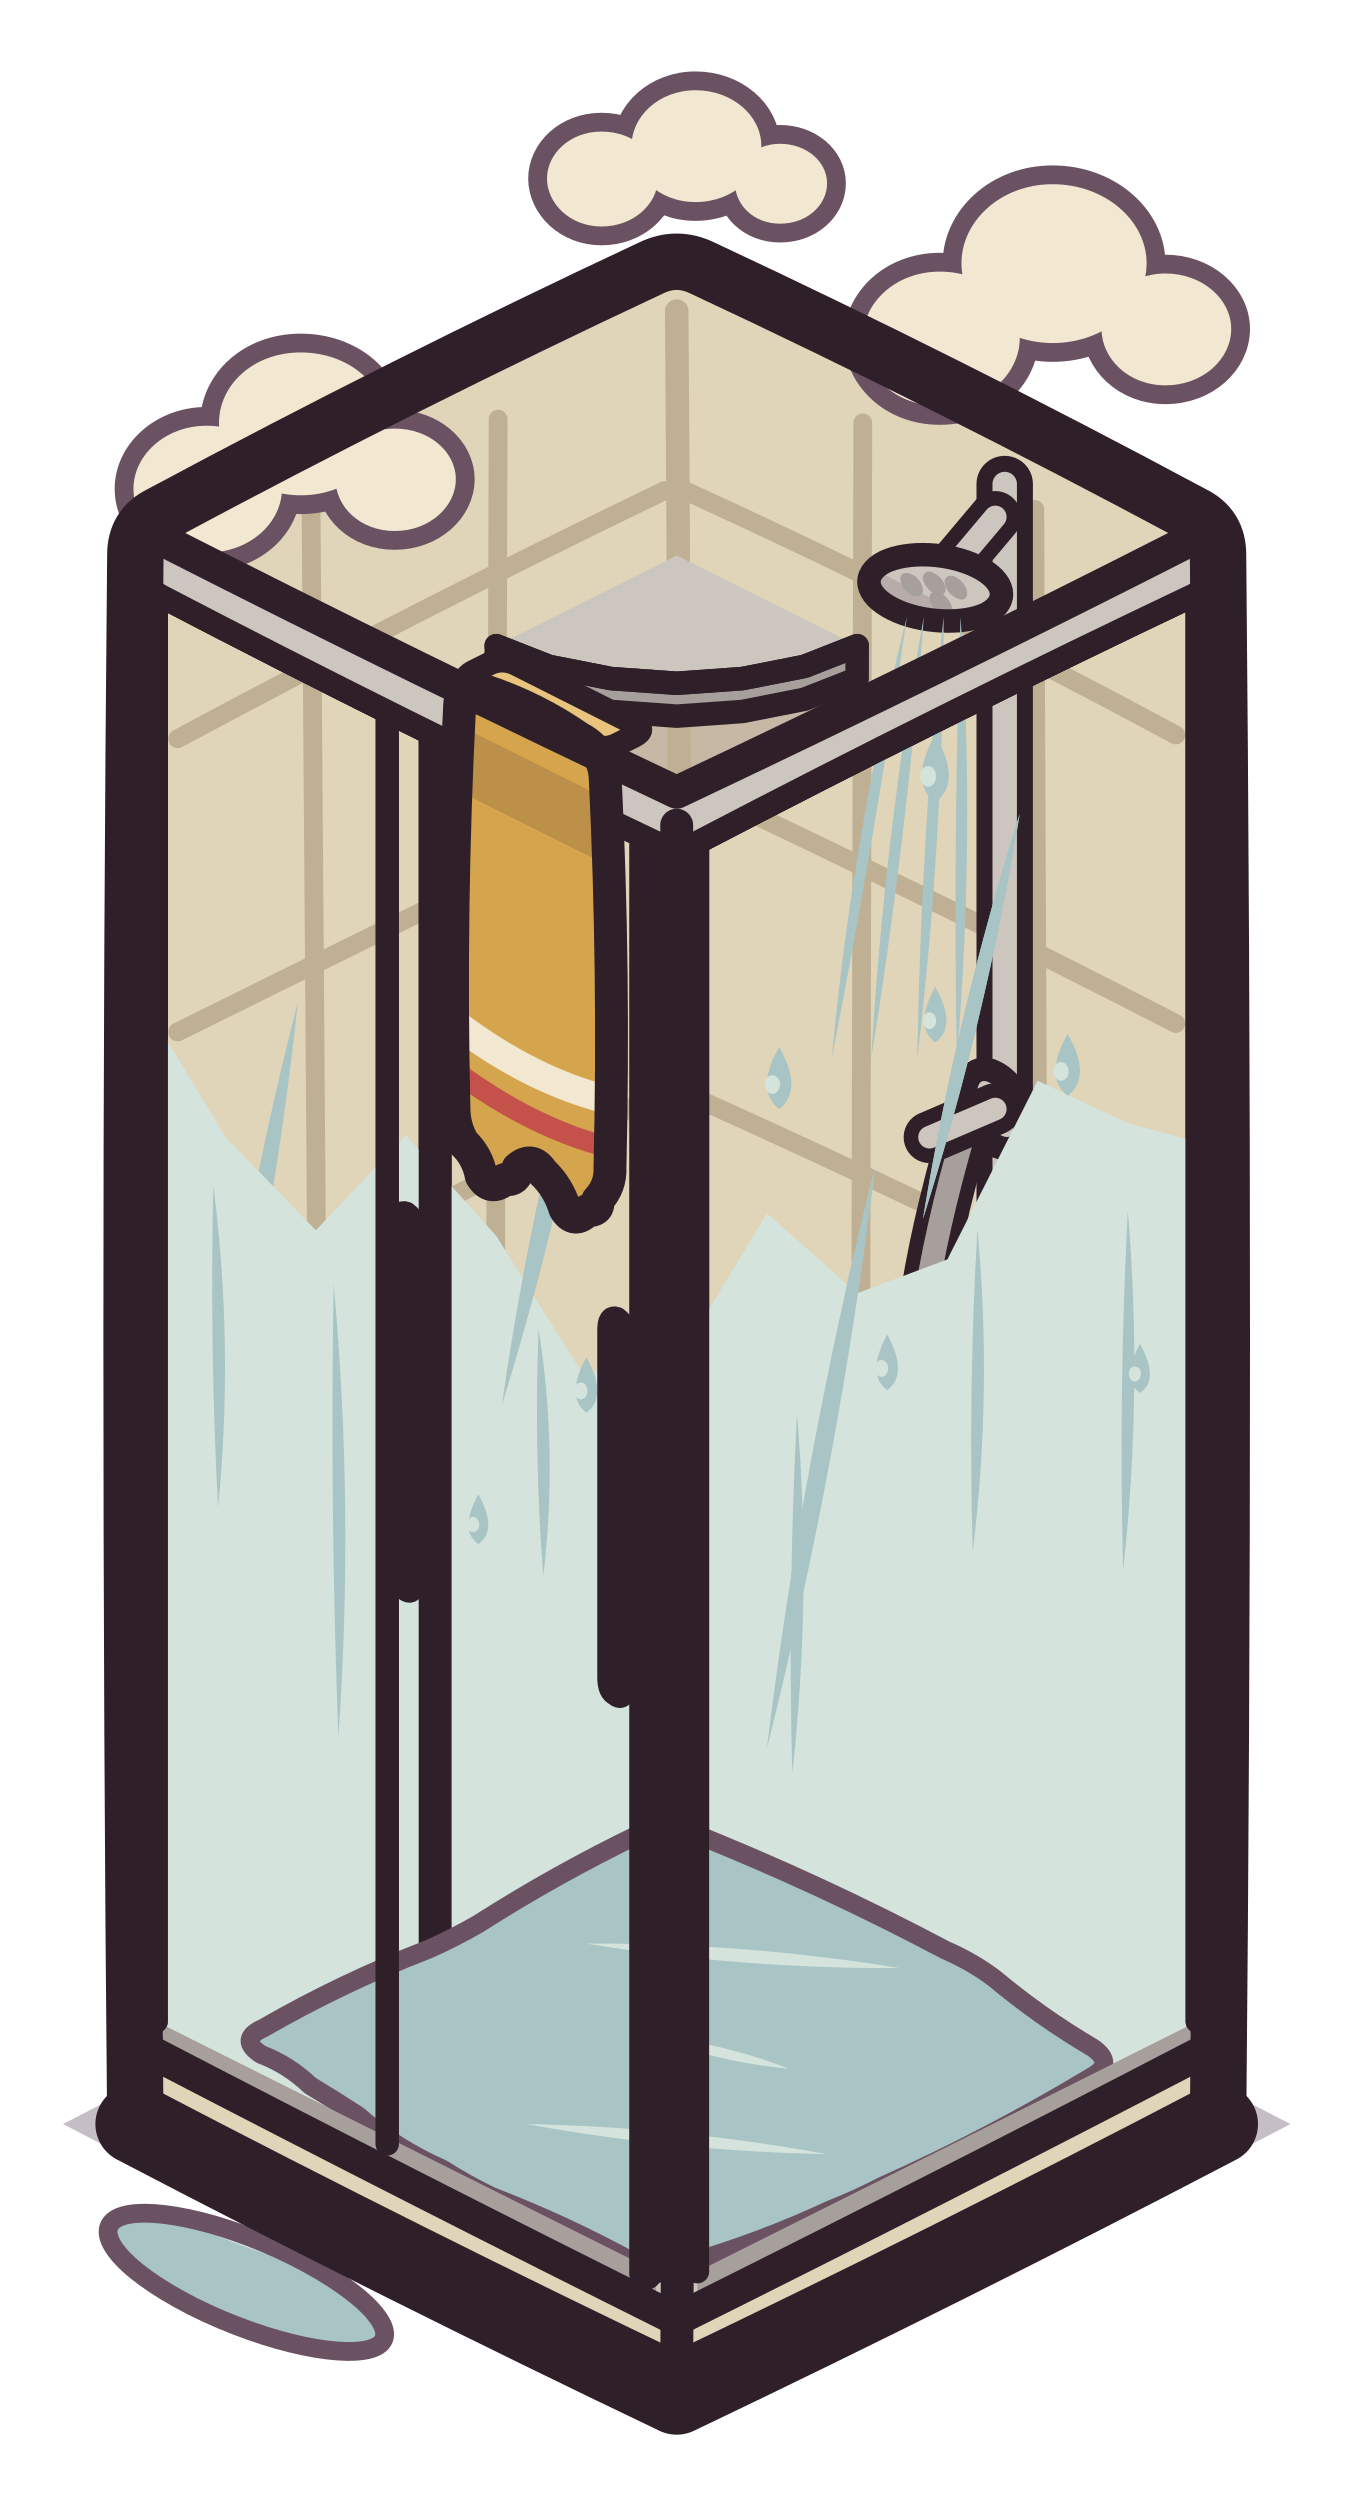
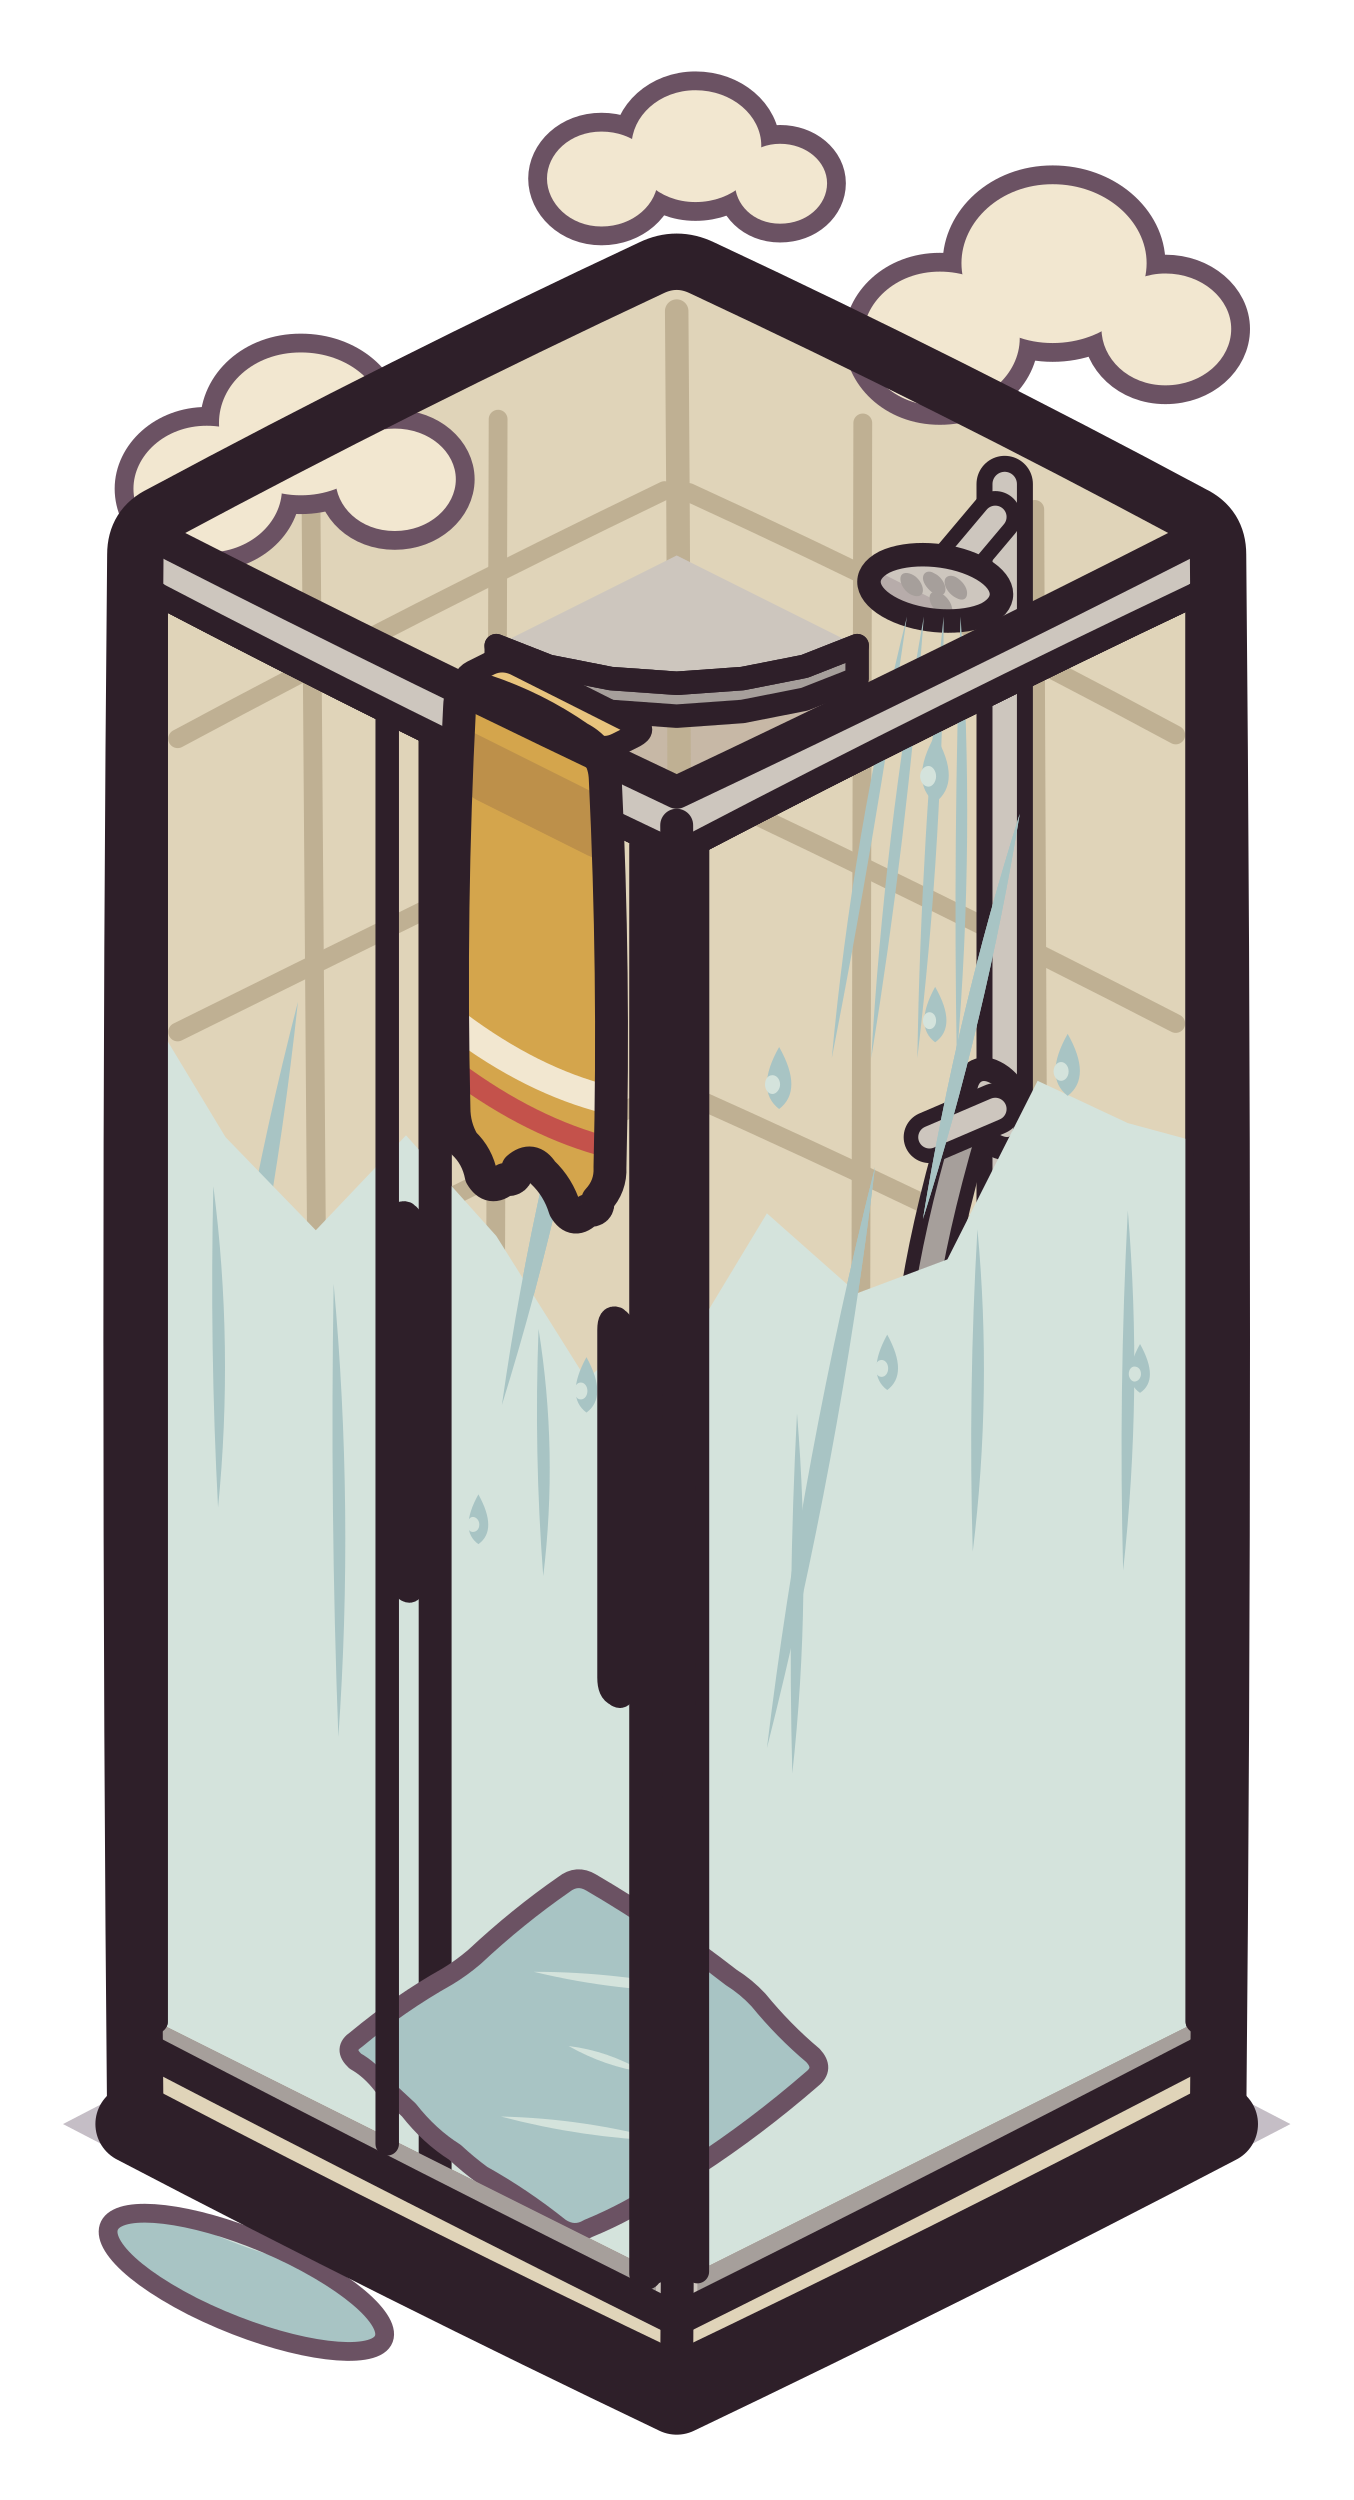
<svg xmlns="http://www.w3.org/2000/svg" viewBox="0 0 144 266" width="144" height="266">
  <g id="p-shadow">
    <path d="M72 193.4Q104.9 209.1 137.3 226Q104.9 242.9 72 258.6Q39.1 242.9 6.7 226Q39.1 209.1 72 193.4Z" fill="#3f2541" fill-opacity="0.3" />
  </g>
  <g id="p-interior">
    <path d="M74.7 28.5Q101.2 40.9 126.9 54.7Q129.6 56 129.6 59Q130.4 142.5 129.6 226Q101.1 240.9 72 254.8Q42.9 240.9 14.4 226Q13.6 142.5 14.4 59Q14.4 56 17.1 54.7Q42.8 40.9 69.3 28.5Q72 27.2 74.7 28.5Z" fill="#e0d4b9" />
    <path d="M16.3 219L16.3 208L32.3 196L51.5 189.4L72 175.1L86.1 185.2L105.3 190.8L127.7 205L127.7 219L72 191.1Z" fill="#3f2541" fill-opacity="0.16" />
    <path d="M74.7 63.5L88.5 70.4Q91.2 71.7 89.2 74L81.6 82.7Q79.7 85 76.7 85L75 85.1Q72 85.1 69 85.1L67.3 85Q64.3 85 62.4 82.7L54.8 74Q52.8 71.7 55.5 70.4L69.3 63.5Q72 62.1 74.7 63.5Z" fill="#3f2541" fill-opacity="0.16" />
    <path d="M73.3 148.2Q99.3 160.2 125.1 173.1" fill="none" stroke="#bfb093" stroke-width="2" stroke-linecap="round" stroke-linejoin="round" />
    <path d="M70.7 147.3Q44.9 160.8 18.9 173.3" fill="none" stroke="#bfb093" stroke-width="2" stroke-linecap="round" stroke-linejoin="round" />
    <path d="M73.3 116.5Q99.4 128.2 125.1 141.3" fill="none" stroke="#bfb093" stroke-width="2" stroke-linecap="round" stroke-linejoin="round" />
    <path d="M70.7 116.1Q44.9 128.9 18.9 141.8" fill="none" stroke="#bfb093" stroke-width="2" stroke-linecap="round" stroke-linejoin="round" />
    <path d="M73.3 83.4Q99.5 95.7 125.1 108.9" fill="none" stroke="#bfb093" stroke-width="2" stroke-linecap="round" stroke-linejoin="round" />
    <path d="M70.7 84.4Q44.9 96.9 18.9 109.8" fill="none" stroke="#bfb093" stroke-width="2" stroke-linecap="round" stroke-linejoin="round" />
    <path d="M73.3 52.4Q99.5 64.4 125.1 78.2" fill="none" stroke="#bfb093" stroke-width="2" stroke-linecap="round" stroke-linejoin="round" />
    <path d="M70.7 52.2Q44.6 64.8 18.9 78.6" fill="none" stroke="#bfb093" stroke-width="2" stroke-linecap="round" stroke-linejoin="round" />
    <path d="M91.5 180.9L91.8 45" fill="none" stroke="#bfb093" stroke-width="2" stroke-linecap="round" stroke-linejoin="round" />
    <path d="M110.7 190.5L110.1 54.2" fill="none" stroke="#bfb093" stroke-width="2" stroke-linecap="round" stroke-linejoin="round" />
    <path d="M52.6 180.8L53 44.6" fill="none" stroke="#bfb093" stroke-width="2" stroke-linecap="round" stroke-linejoin="round" />
    <path d="M34.1 190.1L33.1 54.6" fill="none" stroke="#bfb093" stroke-width="2" stroke-linecap="round" stroke-linejoin="round" />
    <path d="M72 33.1Q72.6 109.1 72 188.1" fill="none" stroke="#bfb093" stroke-width="2.5" stroke-linecap="round" stroke-linejoin="round" />
    <path d="M73.8 28.1L129.6 56L127.7 57L72 29.1L16.3 57L14.4 56L70.2 28.1Q72 27.2 73.8 28.1Z" fill="#f2e9d4" />
  </g>
  <g id="p-riser">
    <path d="M102.7 120C93.8 150.4 98.2 161.9 105.9 146" fill="none" stroke="#2e1f29" stroke-width="5.5" stroke-linecap="round" stroke-linejoin="round" />
    <path d="M102.7 120C93.8 150.4 98.2 161.9 105.9 146" fill="none" stroke="#a69f9b" stroke-width="2.5" stroke-linecap="round" stroke-linejoin="round" />
    <path d="M106.9 147.5L106.9 51.5" fill="none" stroke="#2e1f29" stroke-width="6" stroke-linecap="round" stroke-linejoin="round" />
    <path d="M106.9 147.5L106.9 51.5" fill="none" stroke="#cdc6be" stroke-width="2.6" stroke-linecap="round" stroke-linejoin="round" />
    <path d="M109.1 119.6C109.1 117.4 107.7 115 105.9 114.1C104.2 113.2 102.7 114.2 102.7 116.4C102.7 118.6 104.2 121 105.9 121.9C107.7 122.8 109.1 121.8 109.1 119.6Z" fill="#cdc6be" />
    <path d="M109.1 119.6C109.1 117.4 107.7 115 105.9 114.1C104.2 113.2 102.7 114.2 102.7 116.4C102.7 118.6 104.2 121 105.9 121.9C107.7 122.8 109.1 121.8 109.1 119.6Z" fill="none" stroke="#2e1f29" stroke-width="2.5" stroke-linecap="round" stroke-linejoin="round" />
    <path d="M105.9 118L98.9 121" fill="none" stroke="#2e1f29" stroke-width="5.5" stroke-linecap="round" stroke-linejoin="round" />
    <path d="M105.9 118L98.9 121" fill="none" stroke="#cdc6be" stroke-width="2.4" stroke-linecap="round" stroke-linejoin="round" />
    <path d="M105.9 55L99.5 62.6" fill="none" stroke="#2e1f29" stroke-width="5.5" stroke-linecap="round" stroke-linejoin="round" />
    <path d="M105.9 55L99.5 62.6" fill="none" stroke="#cdc6be" stroke-width="2.4" stroke-linecap="round" stroke-linejoin="round" />
    <path d="M105 65.3C102.5 66.5 98 66.3 95 64.8C92 63.3 91.6 61.1 94.1 59.8C96.6 58.6 101 58.8 104 60.3C107 61.8 107.4 64 105 65.3Z" fill="#cdc6be" />
    <path d="M103.4 65.8C100.8 66.4 97.4 66 95 64.8C92.7 63.6 91.8 61.9 93 60.6Z" fill="#3f2541" fill-opacity="0.16" />
    <path d="M98.2 62.8C98.2 62.2 97.7 61.4 97 61.1C96.3 60.8 95.8 61 95.8 61.6C95.8 62.2 96.3 63 97 63.3C97.7 63.6 98.2 63.4 98.2 62.8Z" fill="#a69f9b" />
    <path d="M102.9 63.1C102.9 62.5 102.4 61.8 101.7 61.4C101.1 61.1 100.5 61.3 100.5 61.9C100.5 62.6 101.1 63.3 101.7 63.6C102.4 64 102.9 63.8 102.9 63.1Z" fill="#a69f9b" />
    <path d="M101.3 64.8C101.3 64.2 100.7 63.4 100.1 63.1C99.4 62.8 98.9 63 98.9 63.6C98.9 64.2 99.4 65 100.1 65.3C100.7 65.6 101.3 65.4 101.3 64.8Z" fill="#a69f9b" />
    <path d="M100.6 62.7C100.6 62.1 100.1 61.3 99.4 61C98.8 60.6 98.2 60.9 98.2 61.5C98.2 62.1 98.8 62.8 99.4 63.2C100.1 63.5 100.6 63.3 100.6 62.7Z" fill="#a69f9b" />
    <path d="M105 65.3C102.5 66.5 98 66.3 95 64.8C92 63.3 91.6 61.1 94.1 59.8C96.6 58.6 101 58.8 104 60.3C107 61.8 107.4 64 105 65.3Z" fill="none" stroke="#2e1f29" stroke-width="2.5" stroke-linecap="round" stroke-linejoin="round" />
  </g>
  <g id="p-shelf">
    <path d="M91.2 68.7L85.6 70.9L79 72.2L72 72.7L65 72.2L58.4 70.9L52.8 68.7L52.8 72.2L58.4 74.4L65 75.7L72 76.2L79 75.7L85.6 74.4L91.2 72.2Z" fill="#a69f9b" />
    <path d="M72 59.1L91.2 68.7L85.6 70.9L79 72.2L72 72.7L65 72.2L58.4 70.9L52.8 68.7Z" fill="#cdc6be" />
    <path d="M91.2 68.7L85.6 70.9L79 72.2L72 72.7L65 72.2L58.4 70.9L52.8 68.7" fill="none" stroke="#2e1f29" stroke-width="2.5" stroke-linecap="round" stroke-linejoin="round" />
    <path d="M91.2 68.7L85.6 70.9L79 72.2L72 72.7L65 72.2L58.4 70.9L52.8 68.7L52.8 72.2L58.4 74.4L65 75.7L72 76.2L79 75.7L85.6 74.4L91.2 72.2Z" fill="none" stroke="#2e1f29" stroke-width="2.5" stroke-linecap="round" stroke-linejoin="round" />
  </g>
  <g id="p-tray">
    <path d="M72 191.1L126.4 218.3L72 245.5L17.6 218.3L72 191.1Z" fill="#f2e9d4" />
    <path d="M72 191.1L126.4 218.3L120 221.5L72 197.5L24 221.5L17.6 218.3L72 191.1Z" fill="#3f2541" fill-opacity="0.16" />
    <path d="M63 217.4C61.3 218.2 58.1 218.1 56 217C53.9 216 53.6 214.4 55.4 213.5C57.1 212.6 60.3 212.8 62.4 213.8C64.5 214.9 64.8 216.5 63 217.4Z" fill="#a69f9b" />
    <path d="M58 213.9L62.3 216" fill="none" stroke="#716869" stroke-width="2" stroke-linecap="round" stroke-linejoin="round" />
    <path d="M57.1 214.4L61.3 216.5" fill="none" stroke="#716869" stroke-width="2" stroke-linecap="round" stroke-linejoin="round" />
    <path d="M56.1 214.9L60.4 217" fill="none" stroke="#716869" stroke-width="2" stroke-linecap="round" stroke-linejoin="round" />
    <path d="M63 217.4C61.3 218.2 58.1 218.1 56 217C53.9 216 53.6 214.4 55.4 213.5C57.1 212.6 60.3 212.8 62.4 213.8C64.5 214.9 64.8 216.5 63 217.4Z" fill="none" stroke="#2e1f29" stroke-width="2" stroke-linecap="round" stroke-linejoin="round" />
    <path d="M14.4 218Q43.4 232 72 246.8Q101 232.8 129.6 218L129.6 226Q101 240.8 72 254.8Q43 240.8 14.4 226L14.4 218Z" fill="#e0d4b9" />
  </g>
  <g id="p-dry" class="st-dry">
    <path d="M22.1 159.8Q24.9 132.9 31.7 106.6Q28.8 133.6 22.1 159.8Z" fill="#a8c4c4" />
    <path d="M25.3 179.4Q26.5 169.4 30.4 160Q29.2 170.1 25.3 179.4Z" fill="#a8c4c4" />
    <path d="M53.4 149.5Q56.9 124.8 64.3 101Q60.8 125.7 53.4 149.5Z" fill="#a8c4c4" />
    <path d="M81.6 186Q85.4 154.8 93.1 124.2Q89.3 155.5 81.6 186Z" fill="#a8c4c4" />
    <path d="M98.2 129.7Q101.8 107.8 108.5 86.6Q104.9 108.5 98.2 129.7Z" fill="#a8c4c4" />
    <path d="M14.4 56L72 84.8L72 90.8L14.4 62L14.4 56Z" fill="#cdc6be" />
    <path d="M72 84.8L129.6 56L129.6 62L72 90.8L72 84.8Z" fill="#cdc6be" />
    <path d="M14.4 214L72 242.8L72 246.8L14.4 218L14.4 214Z" fill="#a69f9b" />
    <path d="M72 242.8L129.6 214L129.6 218L72 246.8L72 242.8Z" fill="#a69f9b" />
    <path d="M14.4 56L16.6 57.1L16.6 219.1L14.4 218L14.4 56Z" fill="#cdc6be" />
    <path d="M127.4 57.1L129.6 56L129.6 218L127.4 219.1L127.4 57.1Z" fill="#cdc6be" />
    <path d="M69.8 83.7L72 84.8L74.2 83.7L74.2 245.7L72 246.8L69.8 245.7L69.8 83.7Z" fill="#cdc6be" />
    <path d="M16.6 63.1L16.6 215.1" fill="none" stroke="#2e1f29" stroke-width="2.5" stroke-linecap="round" stroke-linejoin="round" />
    <path d="M127.4 63.1L127.4 215.1" fill="none" stroke="#2e1f29" stroke-width="2.5" stroke-linecap="round" stroke-linejoin="round" />
    <path d="M69.8 89.7L69.8 241.7" fill="none" stroke="#2e1f29" stroke-width="2.5" stroke-linecap="round" stroke-linejoin="round" />
    <path d="M74.2 89.7L74.2 241.7" fill="none" stroke="#2e1f29" stroke-width="2.5" stroke-linecap="round" stroke-linejoin="round" />
    <path d="M16.3 63Q42.9 76.9 70.1 89.8" fill="none" stroke="#2e1f29" stroke-width="2.5" stroke-linecap="round" stroke-linejoin="round" />
    <path d="M73.9 89.8Q100.5 75.9 127.7 63" fill="none" stroke="#2e1f29" stroke-width="2.5" stroke-linecap="round" stroke-linejoin="round" />
    <path d="M46.3 78.7L46.3 230.7" fill="none" stroke="#2e1f29" stroke-width="3.5" stroke-linecap="round" stroke-linejoin="round" />
    <path d="M15.9 63.5L15.9 215.5" fill="none" stroke="#2e1f29" stroke-width="2.5" stroke-linecap="round" stroke-linejoin="round" />
    <path d="M43.2 129.1L43.3 129.2Q44 129.6 44 131.1L44 168.1Q44 169.6 43.3 169.2L43.2 169.1Q42.4 168.8 42.4 167.3L42.4 130.3Q42.4 128.8 43.2 129.1Z" fill="#cdc6be" />
    <path d="M43.2 129.1L43.3 129.2Q44 129.6 44 131.1L44 168.1Q44 169.6 43.3 169.2L43.2 169.1Q42.4 168.8 42.4 167.3L42.4 130.3Q42.4 128.8 43.2 129.1Z" fill="none" stroke="#2e1f29" stroke-width="2.5" stroke-linecap="round" stroke-linejoin="round" />
  </g>
  <g id="p-running" class="st-running">
    <path d="M96.5 65.6Q93.1 89.2 88.5 112.6Q90.7 88.8 96.5 65.6Z" fill="#a8c4c4" />
    <path d="M98.3 65.6Q96.5 89.2 92.7 112.6Q94.1 88.9 98.3 65.6Z" fill="#a8c4c4" />
    <path d="M100.4 65.6Q100.4 89.1 97.6 112.6Q98 89 100.4 65.6Z" fill="#a8c4c4" />
    <path d="M102.2 65.6Q103.8 89.1 101.8 112.6Q101.4 89.1 102.2 65.6Z" fill="#a8c4c4" />
    <path d="M14.4 214L14.4 105.1L24 121L33.6 130.9L43.2 120.8L52.8 131.5L62.4 146.8L72 138L72 242.8Z" fill="#d4e3dc" />
    <path d="M72 242.8L72 145L81.6 129.1L91.2 137.6L100.8 134L110.4 115L120 119.5L129.6 122.1L129.6 214Z" fill="#d4e3dc" />
    <path d="M22.7 126.2Q24.9 143.3 23.2 160.4Q22.3 143.3 22.7 126.2Z" fill="#a8c4c4" />
    <path d="M35.5 136.6Q37.7 160.7 36 184.8Q35.1 160.7 35.5 136.6Z" fill="#a8c4c4" />
    <path d="M57.3 141.4Q59.4 154.5 57.8 167.7Q56.8 154.6 57.3 141.4Z" fill="#a8c4c4" />
    <path d="M84.8 150.4Q86.4 169.6 84.3 188.7Q83.8 169.5 84.8 150.4Z" fill="#a8c4c4" />
    <path d="M104 130.8Q105.6 148 103.5 165.1Q103 147.9 104 130.8Z" fill="#a8c4c4" />
    <path d="M120 128.8Q121.6 148 119.5 167.1Q119 147.9 120 128.8Z" fill="#a8c4c4" />
    <path d="M14.4 56L72 84.8L72 90.8L14.4 62L14.4 56Z" fill="#cdc6be" />
    <path d="M72 84.8L129.6 56L129.6 62L72 90.8L72 84.8Z" fill="#cdc6be" />
    <path d="M14.4 214L72 242.8L72 246.8L14.4 218L14.4 214Z" fill="#a69f9b" />
    <path d="M72 242.8L129.6 214L129.6 218L72 246.8L72 242.8Z" fill="#a69f9b" />
    <path d="M14.4 56L16.6 57.1L16.6 219.1L14.4 218L14.4 56Z" fill="#cdc6be" />
    <path d="M127.4 57.1L129.6 56L129.6 218L127.4 219.1L127.4 57.1Z" fill="#cdc6be" />
    <path d="M69.8 83.7L72 84.8L74.2 83.7L74.2 245.7L72 246.8L69.8 245.7L69.8 83.7Z" fill="#cdc6be" />
    <path d="M16.6 63.1L16.6 215.1" fill="none" stroke="#2e1f29" stroke-width="2.5" stroke-linecap="round" stroke-linejoin="round" />
    <path d="M127.4 63.1L127.4 215.1" fill="none" stroke="#2e1f29" stroke-width="2.5" stroke-linecap="round" stroke-linejoin="round" />
    <path d="M69.8 89.7L69.8 241.7" fill="none" stroke="#2e1f29" stroke-width="2.5" stroke-linecap="round" stroke-linejoin="round" />
    <path d="M74.2 89.7L74.2 241.7" fill="none" stroke="#2e1f29" stroke-width="2.5" stroke-linecap="round" stroke-linejoin="round" />
    <path d="M16.3 63Q42.9 76.9 70.1 89.8" fill="none" stroke="#2e1f29" stroke-width="2.5" stroke-linecap="round" stroke-linejoin="round" />
    <path d="M73.9 89.8Q100.5 75.9 127.7 63" fill="none" stroke="#2e1f29" stroke-width="2.5" stroke-linecap="round" stroke-linejoin="round" />
    <path d="M46.3 78.7L46.3 230.7" fill="none" stroke="#2e1f29" stroke-width="3.5" stroke-linecap="round" stroke-linejoin="round" />
    <path d="M15.9 63.5L15.9 215.5" fill="none" stroke="#2e1f29" stroke-width="2.5" stroke-linecap="round" stroke-linejoin="round" />
    <path d="M43.2 129.1L43.3 129.2Q44 129.6 44 131.1L44 168.1Q44 169.6 43.3 169.2L43.2 169.1Q42.4 168.8 42.4 167.3L42.4 130.3Q42.4 128.8 43.2 129.1Z" fill="#cdc6be" />
    <path d="M43.2 129.1L43.3 129.2Q44 129.6 44 131.1L44 168.1Q44 169.6 43.3 169.2L43.2 169.1Q42.4 168.8 42.4 167.3L42.4 130.3Q42.4 128.8 43.2 129.1Z" fill="none" stroke="#2e1f29" stroke-width="2.5" stroke-linecap="round" stroke-linejoin="round" />
    <path d="M30 52C30 55.6 26.6 58.8 22 58.8C17.4 58.8 14.2 55.5 14.2 52C14.2 48.5 17.5 45.3 22 45.3C26.5 45.3 30 48.4 30 52Z" fill="none" stroke="#6b5263" stroke-width="4" stroke-linecap="round" stroke-linejoin="round" />
    <path d="M41 45C41 49.1 37.2 52.7 32 52.7C26.8 52.7 23.3 49 23.3 45C23.3 41 26.9 37.5 32 37.5C37.1 37.5 41 40.9 41 45Z" fill="none" stroke="#6b5263" stroke-width="4" stroke-linecap="round" stroke-linejoin="round" />
    <path d="M48.5 51C48.5 53.9 45.7 56.5 42 56.5C38.3 56.5 35.7 53.9 35.7 51C35.7 48.1 38.3 45.6 42 45.6C45.7 45.6 48.5 48.1 48.5 51Z" fill="none" stroke="#6b5263" stroke-width="4" stroke-linecap="round" stroke-linejoin="round" />
    <path d="M30 52C30 55.6 26.6 58.8 22 58.8C17.4 58.8 14.2 55.5 14.2 52C14.2 48.5 17.5 45.3 22 45.3C26.5 45.3 30 48.4 30 52Z" fill="#f2e7d0" />
    <path d="M41 45C41 49.1 37.2 52.7 32 52.7C26.8 52.7 23.3 49 23.3 45C23.3 41 26.9 37.5 32 37.5C37.1 37.5 41 40.9 41 45Z" fill="#f2e7d0" />
    <path d="M48.5 51C48.5 53.9 45.7 56.5 42 56.5C38.3 56.5 35.7 53.9 35.7 51C35.7 48.1 38.3 45.6 42 45.6C45.7 45.6 48.5 48.1 48.5 51Z" fill="#f2e7d0" />
    <path d="M108.5 36C108.5 39.8 104.9 43.2 100 43.2C95.1 43.2 91.8 39.7 91.8 36C91.8 32.3 95.2 28.9 100 28.9C104.8 28.9 108.5 32.2 108.5 36Z" fill="none" stroke="#6b5263" stroke-width="4" stroke-linecap="round" stroke-linejoin="round" />
    <path d="M122 28C122 32.5 117.7 36.5 112 36.5C106.3 36.5 102.3 32.4 102.3 28C102.3 23.6 106.4 19.6 112 19.6C117.6 19.6 122 23.5 122 28Z" fill="none" stroke="#6b5263" stroke-width="4" stroke-linecap="round" stroke-linejoin="round" />
    <path d="M131 35C131 38.2 128 41 124 41C120 41 117.2 38.1 117.2 35C117.2 31.9 120.1 29.1 124 29.1C127.9 29.1 131 31.8 131 35Z" fill="none" stroke="#6b5263" stroke-width="4" stroke-linecap="round" stroke-linejoin="round" />
    <path d="M108.5 36C108.5 39.8 104.9 43.2 100 43.2C95.1 43.2 91.8 39.7 91.8 36C91.8 32.3 95.2 28.9 100 28.9C104.8 28.9 108.5 32.2 108.5 36Z" fill="#f2e7d0" />
    <path d="M122 28C122 32.5 117.7 36.5 112 36.5C106.3 36.5 102.3 32.4 102.3 28C102.3 23.6 106.4 19.6 112 19.6C117.6 19.6 122 23.5 122 28Z" fill="#f2e7d0" />
    <path d="M131 35C131 38.2 128 41 124 41C120 41 117.2 38.1 117.2 35C117.2 31.9 120.1 29.1 124 29.1C127.9 29.1 131 31.8 131 35Z" fill="#f2e7d0" />
    <path d="M70 19C70 21.7 67.4 24.1 64 24.1C60.6 24.1 58.2 21.6 58.2 19C58.2 16.4 60.6 14 64 14C67.4 14 70 16.3 70 19Z" fill="none" stroke="#6b5263" stroke-width="4" stroke-linecap="round" stroke-linejoin="round" />
    <path d="M81 15.5C81 18.7 78 21.5 74 21.5C70 21.5 67.2 18.6 67.2 15.5C67.2 12.4 70.1 9.6 74 9.6C77.9 9.6 81 12.3 81 15.5Z" fill="none" stroke="#6b5263" stroke-width="4" stroke-linecap="round" stroke-linejoin="round" />
    <path d="M88 19.5C88 21.8 85.9 23.8 83 23.8C80.1 23.8 78.2 21.7 78.2 19.5C78.2 17.3 80.2 15.3 83 15.3C85.8 15.3 88 17.2 88 19.5Z" fill="none" stroke="#6b5263" stroke-width="4" stroke-linecap="round" stroke-linejoin="round" />
    <path d="M70 19C70 21.7 67.4 24.1 64 24.1C60.6 24.1 58.2 21.6 58.2 19C58.2 16.4 60.6 14 64 14C67.4 14 70 16.3 70 19Z" fill="#f2e7d0" />
    <path d="M81 15.5C81 18.7 78 21.5 74 21.5C70 21.5 67.2 18.6 67.2 15.5C67.2 12.4 70.1 9.6 74 9.6C77.9 9.6 81 12.3 81 15.5Z" fill="#f2e7d0" />
    <path d="M88 19.5C88 21.8 85.9 23.8 83 23.8C80.1 23.8 78.2 21.7 78.2 19.5C78.2 17.3 80.2 15.3 83 15.3C85.8 15.3 88 17.2 88 19.5Z" fill="#f2e7d0" />
  </g>
  <g id="p-wet" class="st-wet">
-     <path d="M73.4 194.9Q87.4 200.5 100.6 207.5Q103.4 208.7 105.8 210.5Q110.7 214.6 116.3 217.9Q118.7 219.6 116.1 221Q105.3 227.5 93.9 232.6Q91.2 234 88.4 235.1Q80.9 238.6 72.9 240.9Q70.1 242 67.4 240.7Q60.1 236.7 52.3 233.7Q49.6 232.4 47.1 230.8Q42.1 228.6 38.1 225.1Q35.5 223.4 33 221.9Q30.7 219.7 27.8 218.6Q25.3 217 28 215.8Q36.5 210.9 45.6 207.4Q48.3 206.2 50.9 204.7Q59.2 199.4 68.1 195.1Q70.7 193.7 73.4 194.9Z" fill="#a8c4c4" />
-     <path d="M73.4 194.9Q87.4 200.5 100.6 207.5Q103.4 208.7 105.8 210.5Q110.7 214.6 116.3 217.9Q118.7 219.6 116.1 221Q105.3 227.5 93.9 232.6Q91.2 234 88.4 235.1Q80.9 238.6 72.9 240.9Q70.1 242 67.4 240.7Q60.1 236.7 52.3 233.7Q49.6 232.4 47.1 230.8Q42.1 228.6 38.1 225.1Q35.5 223.4 33 221.9Q30.7 219.7 27.8 218.6Q25.3 217 28 215.8Q36.5 210.9 45.6 207.4Q48.3 206.2 50.9 204.7Q59.2 199.4 68.1 195.1Q70.7 193.7 73.4 194.9Z" fill="none" stroke="#6b5263" stroke-width="2" stroke-linecap="round" stroke-linejoin="round" />
-     <path d="M69.1 216.6Q76.7 217.3 83.9 220.1Q76.2 219.4 69.1 216.6Z" fill="#d4e3dc" />
-     <path d="M62.4 206.8Q79.1 206.7 95.7 209.4Q78.9 209.5 62.4 206.8Z" fill="#d4e3dc" />
-     <path d="M56 226Q72.1 226.3 88 229.2Q71.9 228.9 56 226Z" fill="#d4e3dc" />
+     <path d="M62.9 200.3Q70.6 204.8 77.8 210.4Q79.4 211.4 80.7 212.8Q83.4 216.1 86.5 218.7Q87.8 220.1 86.4 221.2Q80.4 226.4 74.1 230.5Q72.7 231.6 71.1 232.5Q67 235.3 62.6 237.1Q61.1 238 59.6 237Q55.6 233.8 51.3 231.4Q49.8 230.3 48.4 229Q45.7 227.3 43.5 224.5Q42 223.1 40.7 221.9Q39.4 220.2 37.8 219.3Q36.4 218 37.9 217Q42.6 213.1 47.6 210.3Q49.1 209.4 50.5 208.2Q55.1 203.9 60 200.5Q61.4 199.4 62.9 200.3Z" fill="#a8c4c4" />
+     <path d="M62.9 200.3Q70.6 204.8 77.8 210.4Q79.4 211.4 80.7 212.8Q83.4 216.1 86.5 218.7Q87.8 220.1 86.4 221.2Q80.4 226.4 74.1 230.5Q72.7 231.6 71.1 232.5Q67 235.3 62.6 237.1Q61.1 238 59.6 237Q55.6 233.8 51.3 231.4Q49.8 230.3 48.4 229Q45.7 227.3 43.5 224.5Q42 223.1 40.7 221.9Q39.4 220.2 37.8 219.3Q36.4 218 37.9 217Q42.6 213.1 47.6 210.3Q49.1 209.4 50.5 208.2Q55.1 203.9 60 200.5Q61.4 199.4 62.9 200.3Z" fill="none" stroke="#6b5263" stroke-width="2" stroke-linecap="round" stroke-linejoin="round" />
+     <path d="M60.5 217.7Q64.7 218.2 68.6 220.5Q64.4 219.9 60.5 217.7Z" fill="#d4e3dc" />
+     <path d="M56.8 209.8Q66 209.8 75.1 211.9Q65.9 212 56.8 209.8Z" fill="#d4e3dc" />
+     <path d="M53.3 225.2Q62.2 225.4 70.9 227.8Q62 227.5 53.3 225.2Z" fill="#d4e3dc" />
    <path d="M99.5 78.2Q102.4 83.2 99.5 85.4Q96.7 83.2 99.5 78.2Z" fill="#a8c4c4" />
    <path d="M99.6 82.6C99.6 83.2 99.2 83.7 98.8 83.7C98.3 83.7 97.9 83.2 97.9 82.6C97.9 82 98.3 81.5 98.8 81.5C99.2 81.5 99.6 82 99.6 82.6Z" fill="#d4e3dc" />
    <path d="M99.5 105Q101.9 109.2 99.5 110.9Q97.2 109.2 99.5 105Z" fill="#a8c4c4" />
    <path d="M99.6 108.6C99.6 109.1 99.3 109.5 98.9 109.5C98.5 109.5 98.2 109.1 98.2 108.6C98.2 108.1 98.5 107.7 98.9 107.7C99.3 107.7 99.6 108.1 99.6 108.6Z" fill="#d4e3dc" />
    <path d="M53.4 149.5Q56.9 124.8 64.3 101Q60.8 125.7 53.4 149.5Z" fill="#a8c4c4" />
    <path d="M81.6 186Q85.4 154.8 93.1 124.2Q89.3 155.5 81.6 186Z" fill="#a8c4c4" />
    <path d="M98.2 129.7Q101.8 107.8 108.5 86.6Q104.9 108.5 98.2 129.7Z" fill="#a8c4c4" />
    <path d="M56 114.8Q58.6 119.4 56 121.4Q53.4 119.4 56 114.8Z" fill="#a8c4c4" />
    <path d="M56.1 118.8C56.1 119.4 55.7 119.8 55.3 119.8C54.9 119.8 54.5 119.4 54.5 118.8C54.5 118.2 54.9 117.8 55.3 117.8C55.7 117.8 56.1 118.2 56.1 118.8Z" fill="#d4e3dc" />
    <path d="M62.4 144.4Q64.7 148.6 62.4 150.3Q60.1 148.6 62.4 144.4Z" fill="#a8c4c4" />
    <path d="M62.5 148C62.5 148.5 62.2 148.9 61.8 148.9C61.4 148.9 61.1 148.5 61.1 148C61.1 147.5 61.4 147.1 61.8 147.1C62.2 147.1 62.5 147.5 62.5 148Z" fill="#d4e3dc" />
    <path d="M50.9 159Q53 162.8 50.9 164.3Q48.8 162.8 50.9 159Z" fill="#a8c4c4" />
    <path d="M51 162.2C51 162.7 50.7 163 50.3 163C50 163 49.7 162.7 49.7 162.2C49.7 161.8 50 161.4 50.3 161.4C50.7 161.4 51 161.8 51 162.2Z" fill="#d4e3dc" />
    <path d="M82.9 111.4Q85.5 116 82.9 118Q80.3 116 82.9 111.4Z" fill="#a8c4c4" />
    <path d="M83 115.4C83 115.9 82.6 116.4 82.2 116.4C81.7 116.4 81.4 115.9 81.4 115.4C81.4 114.8 81.7 114.4 82.2 114.4C82.6 114.4 83 114.8 83 115.4Z" fill="#d4e3dc" />
    <path d="M94.4 142Q96.7 146.2 94.4 147.9Q92.1 146.2 94.4 142Z" fill="#a8c4c4" />
    <path d="M94.5 145.6C94.5 146.1 94.2 146.5 93.8 146.5C93.4 146.5 93.1 146.1 93.1 145.6C93.1 145.1 93.4 144.7 93.8 144.7C94.2 144.7 94.5 145.1 94.5 145.6Z" fill="#d4e3dc" />
    <path d="M113.6 110Q116.2 114.6 113.6 116.6Q111 114.6 113.6 110Z" fill="#a8c4c4" />
    <path d="M113.7 114C113.7 114.6 113.3 115 112.9 115C112.5 115 112.1 114.6 112.1 114C112.1 113.4 112.5 113 112.9 113C113.3 113 113.7 113.4 113.7 114Z" fill="#d4e3dc" />
    <path d="M121.3 143Q123.4 146.8 121.3 148.2Q119.2 146.8 121.3 143Z" fill="#a8c4c4" />
    <path d="M121.4 146.2C121.4 146.6 121.1 147 120.7 147C120.4 147 120.1 146.6 120.1 146.2C120.1 145.7 120.4 145.4 120.7 145.4C121.1 145.4 121.4 145.7 121.4 146.2Z" fill="#d4e3dc" />
    <path d="M14.4 56L72 84.8L72 90.8L14.4 62L14.4 56Z" fill="#cdc6be" />
    <path d="M72 84.8L129.6 56L129.6 62L72 90.8L72 84.8Z" fill="#cdc6be" />
    <path d="M14.4 214L72 242.8L72 246.8L14.4 218L14.4 214Z" fill="#a69f9b" />
    <path d="M72 242.8L129.6 214L129.6 218L72 246.8L72 242.8Z" fill="#a69f9b" />
    <path d="M14.4 56L16.6 57.1L16.6 219.1L14.4 218L14.4 56Z" fill="#cdc6be" />
    <path d="M127.4 57.1L129.6 56L129.6 218L127.4 219.1L127.4 57.1Z" fill="#cdc6be" />
    <path d="M69.8 83.7L72 84.8L74.2 83.7L74.2 245.7L72 246.8L69.8 245.7L69.8 83.7Z" fill="#cdc6be" />
    <path d="M16.6 63.1L16.6 215.1" fill="none" stroke="#2e1f29" stroke-width="2.5" stroke-linecap="round" stroke-linejoin="round" />
    <path d="M127.4 63.1L127.4 215.1" fill="none" stroke="#2e1f29" stroke-width="2.5" stroke-linecap="round" stroke-linejoin="round" />
    <path d="M69.8 89.7L69.8 241.7" fill="none" stroke="#2e1f29" stroke-width="2.5" stroke-linecap="round" stroke-linejoin="round" />
    <path d="M74.2 89.7L74.2 241.7" fill="none" stroke="#2e1f29" stroke-width="2.5" stroke-linecap="round" stroke-linejoin="round" />
    <path d="M16.3 63Q42.9 76.9 70.1 89.8" fill="none" stroke="#2e1f29" stroke-width="2.5" stroke-linecap="round" stroke-linejoin="round" />
    <path d="M73.9 89.8Q100.5 75.9 127.7 63" fill="none" stroke="#2e1f29" stroke-width="2.5" stroke-linecap="round" stroke-linejoin="round" />
    <path d="M68.7 89.9L68.7 241.9" fill="none" stroke="#2e1f29" stroke-width="3.5" stroke-linecap="round" stroke-linejoin="round" />
    <path d="M41.2 76.1L41.2 228.1" fill="none" stroke="#2e1f29" stroke-width="2.5" stroke-linecap="round" stroke-linejoin="round" />
    <path d="M65.6 140.3L65.7 140.4Q66.4 140.8 66.4 142.3L66.4 179.3Q66.4 180.8 65.7 180.4L65.6 180.3Q64.8 180 64.8 178.5L64.8 141.5Q64.8 140 65.6 140.3Z" fill="#cdc6be" />
    <path d="M65.6 140.3L65.7 140.4Q66.4 140.8 66.4 142.3L66.4 179.3Q66.4 180.8 65.7 180.4L65.6 180.3Q64.8 180 64.8 178.5L64.8 141.5Q64.8 140 65.6 140.3Z" fill="none" stroke="#2e1f29" stroke-width="2.5" stroke-linecap="round" stroke-linejoin="round" />
    <path d="M40 249.7C37.2 251.1 28.7 249.5 20.5 245.4C12.3 241.2 9.9 237.3 12.5 236C15.2 234.6 23.2 236.1 31.1 240C39.1 244 42.8 248.3 40 249.7Z" fill="#a8c4c4" />
    <path d="M18.4 235.6Q26 237.3 32.8 241Q25.2 239.3 18.4 235.6Z" fill="#d4e3dc" />
    <path d="M40 249.7C37.2 251.1 28.7 249.5 20.5 245.4C12.3 241.2 9.9 237.3 12.5 236C15.2 234.6 23.2 236.1 31.1 240C39.1 244 42.8 248.3 40 249.7Z" fill="none" stroke="#6b5263" stroke-width="2" stroke-linecap="round" stroke-linejoin="round" />
  </g>
  <g id="p-towel">
    <path d="M51.6 73.5Q57 75.3 61.6 78.5Q64.3 79.9 64.4 82.9Q65.4 103.5 64.9 124.2Q65 126.2 63.6 127.7Q63.8 128.9 62.5 128.8Q61.1 130.3 60.1 128.6Q59.4 126.3 57.7 124.7Q56.6 123 55.1 124.3Q55 125.7 53.7 125.5Q52.2 126.8 51.2 125.1Q50.8 123 49.3 121.6Q48.3 119.9 48.3 117.9Q47.8 96.5 48.9 75.2Q49 72.2 51.6 73.5Z" fill="#d4a54c" />
    <path d="M54.8 70.6L67.5 77Q68.8 77.6 67.5 78.3L65.7 79.2Q64.3 79.9 63 79.2L50.3 72.9Q49 72.2 50.3 71.5L52.1 70.6Q53.4 70 54.8 70.6Z" fill="#e8c47d" />
    <path d="M48.6 109Q56.6 115 64.6 117" fill="none" stroke="#f2e7d0" stroke-width="3" stroke-linecap="round" stroke-linejoin="round" />
    <path d="M48.5 114Q56.6 120 64.8 122.1" fill="none" stroke="#c4524b" stroke-width="2.2" stroke-linecap="round" stroke-linejoin="round" />
    <path d="M50.7 78.1L62.5 84Q64.3 84.9 64.3 86.9L64.3 89.9Q64.3 91.9 62.5 91L50.7 85.1Q49 84.2 49 82.2L49 79.2Q49 77.2 50.7 78.1Z" fill="#3f2541" fill-opacity="0.16" />
    <path d="M54.8 70.6L67.5 77Q68.8 77.6 67.5 78.3L65.7 79.2Q64.3 79.9 63 79.2L50.3 72.9Q49 72.2 50.3 71.5L52.1 70.6Q53.4 70 54.8 70.6Z" fill="none" stroke="#2e1f29" stroke-width="2.5" stroke-linecap="round" stroke-linejoin="round" />
    <path d="M51.6 73.5Q57 75.3 61.6 78.5Q64.3 79.9 64.4 82.9Q65.4 103.5 64.9 124.2Q65 126.2 63.6 127.7Q63.8 128.9 62.5 128.8Q61.1 130.3 60.1 128.6Q59.4 126.3 57.7 124.7Q56.6 123 55.1 124.3Q55 125.7 53.7 125.5Q52.2 126.8 51.2 125.1Q50.8 123 49.3 121.6Q48.3 119.9 48.3 117.9Q47.8 96.5 48.9 75.2Q49 72.2 51.6 73.5Z" fill="none" stroke="#2e1f29" stroke-width="3.5" stroke-linecap="round" stroke-linejoin="round" />
  </g>
  <g id="p-ink">
    <path d="M17.4 57.5Q44.5 71.3 72 84.3Q99.5 71.3 126.6 57.5" fill="none" stroke="#2e1f29" stroke-width="3.5" stroke-linecap="round" stroke-linejoin="round" />
    <path d="M72 87.8Q72.6 169.8 72 251.8" fill="none" stroke="#2e1f29" stroke-width="3.5" stroke-linecap="round" stroke-linejoin="round" />
    <path d="M16.4 218.5Q44.1 232.9 72 246.8Q99.9 232.9 127.6 218.5" fill="none" stroke="#2e1f29" stroke-width="3.5" stroke-linecap="round" stroke-linejoin="round" />
    <path d="M74.7 28.5Q101.2 40.9 126.9 54.7Q129.6 56 129.6 59Q130.4 142.5 129.6 226Q101.1 240.9 72 254.8Q42.9 240.9 14.4 226Q13.6 142.5 14.4 59Q14.4 56 17.1 54.7Q42.8 40.9 69.3 28.5Q72 27.2 74.7 28.5Z" fill="none" stroke="#2e1f29" stroke-width="6" stroke-linecap="round" stroke-linejoin="round" />
    <path d="M129.6 226Q101.1 240.9 72 254.8Q42.9 240.9 14.4 226" fill="none" stroke="#2e1f29" stroke-width="8.5" stroke-linecap="round" stroke-linejoin="round" />
  </g>
</svg>
